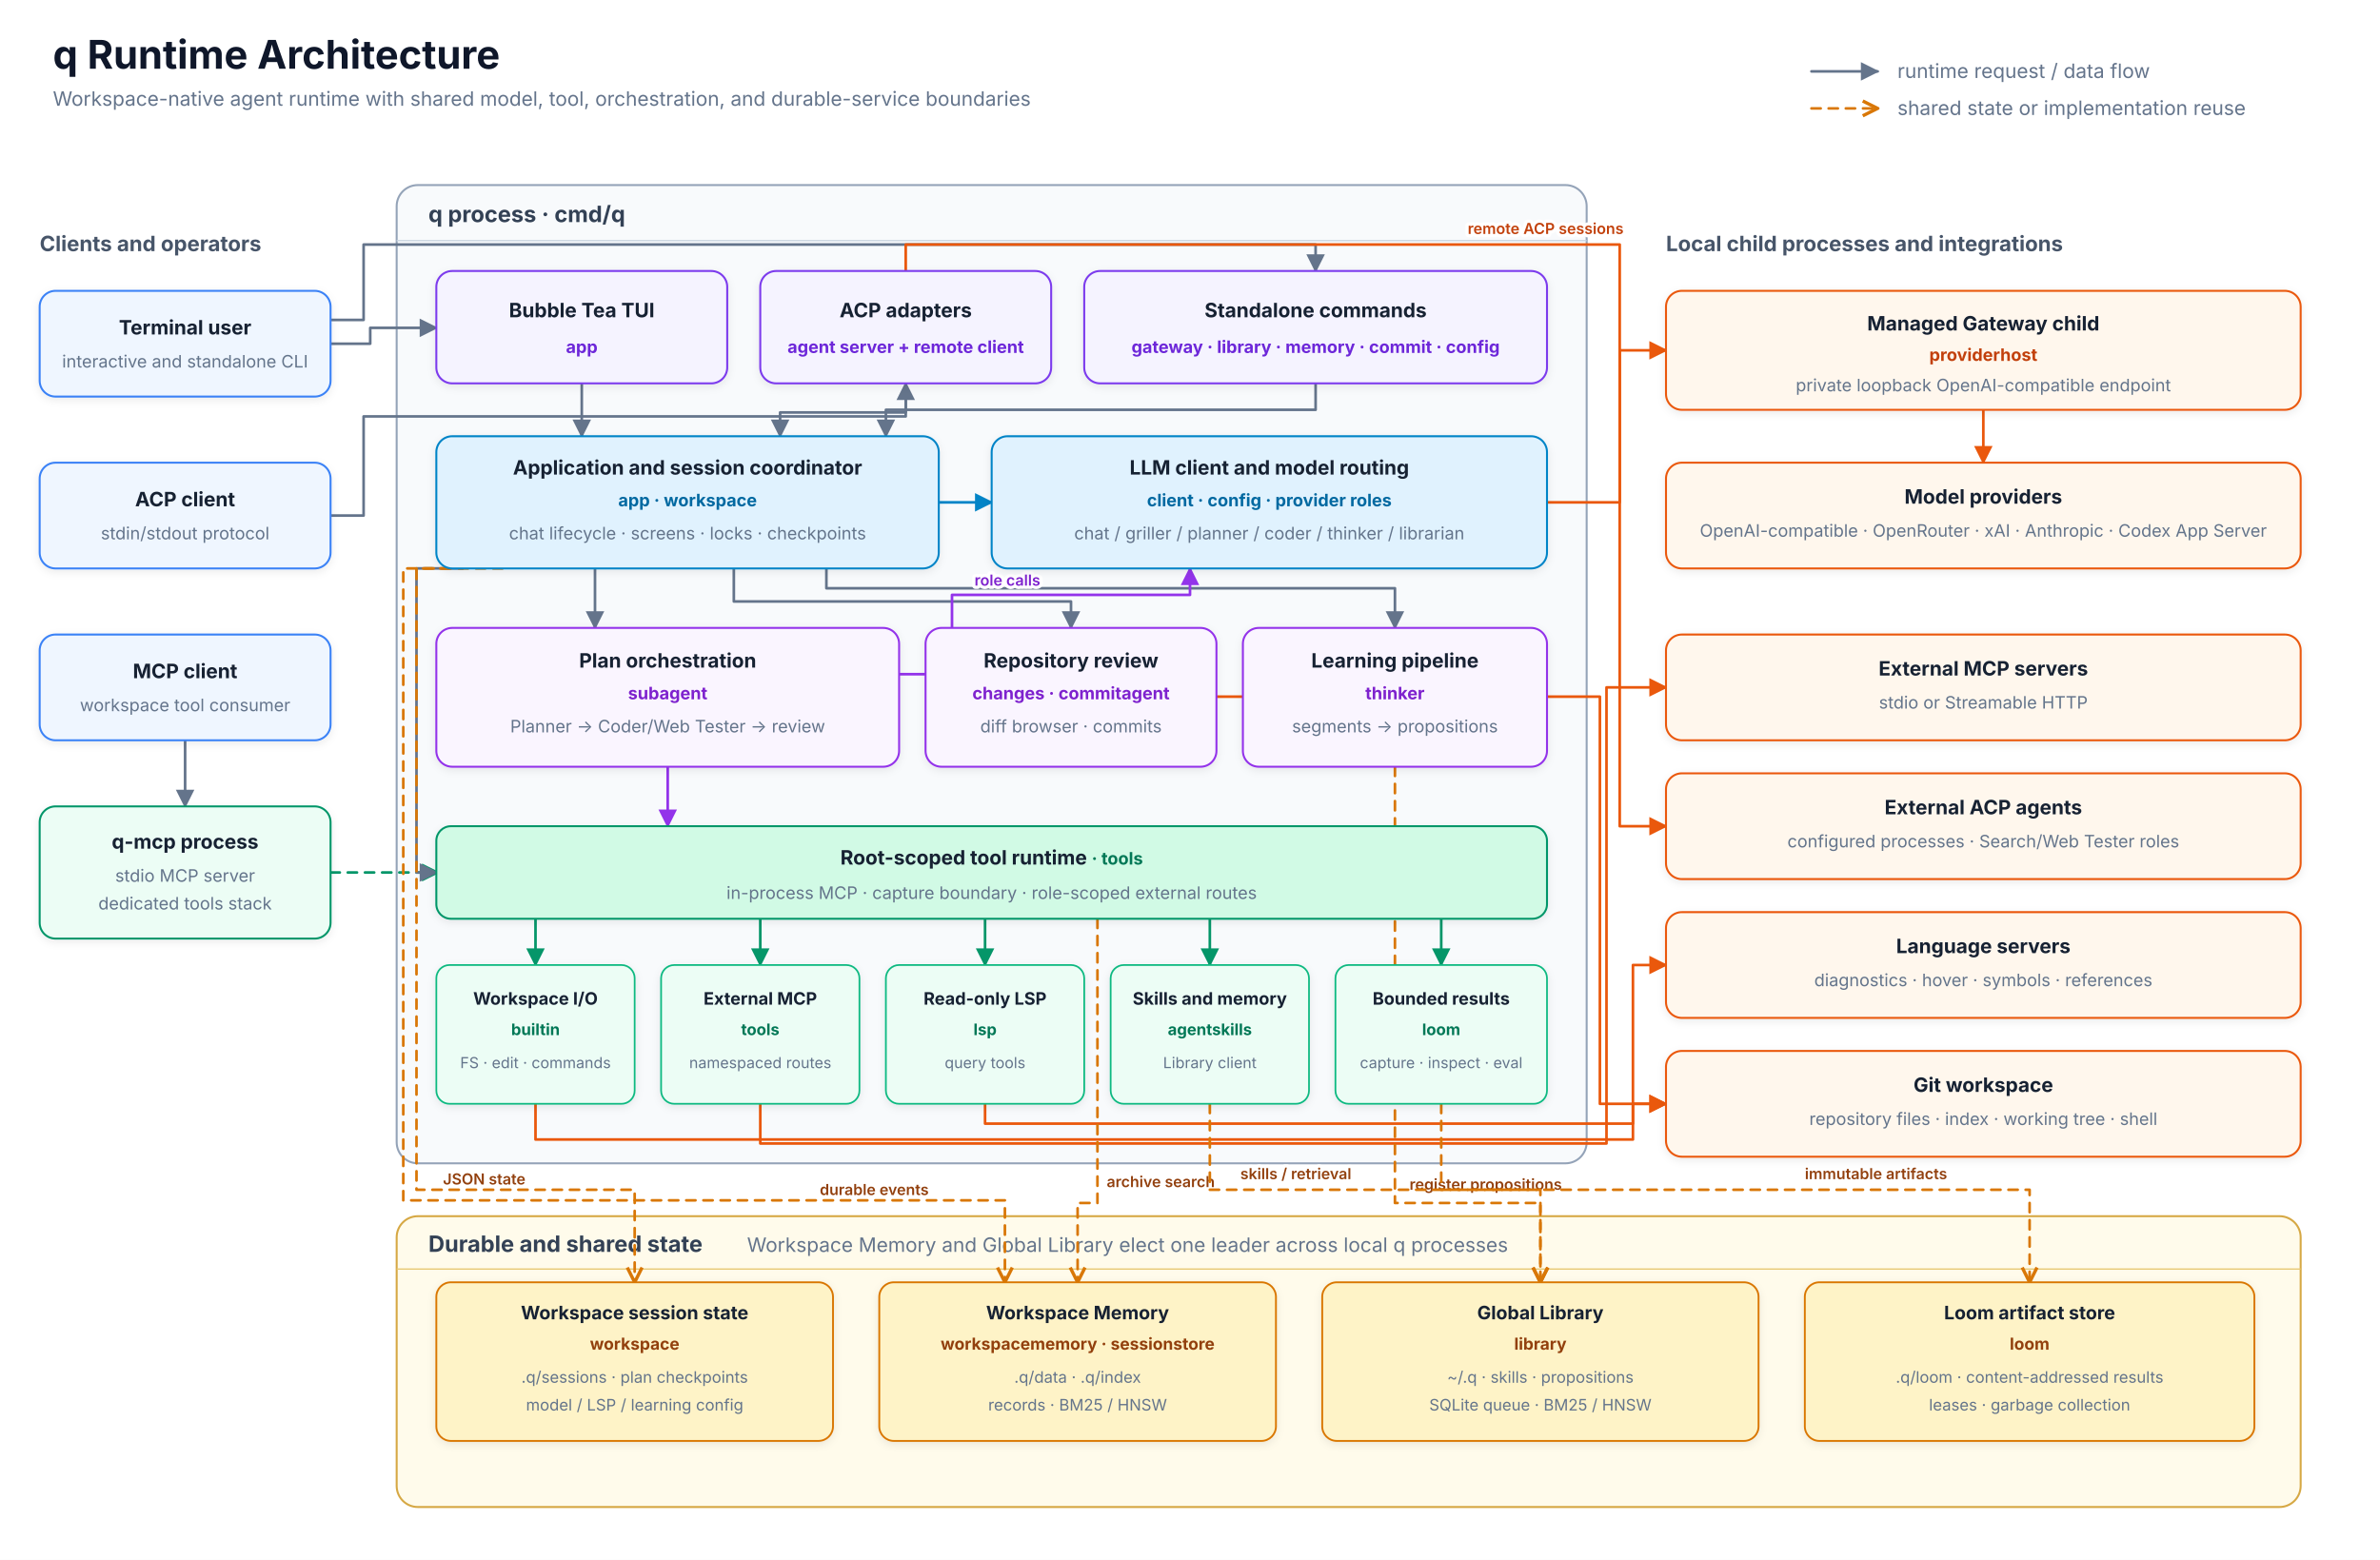
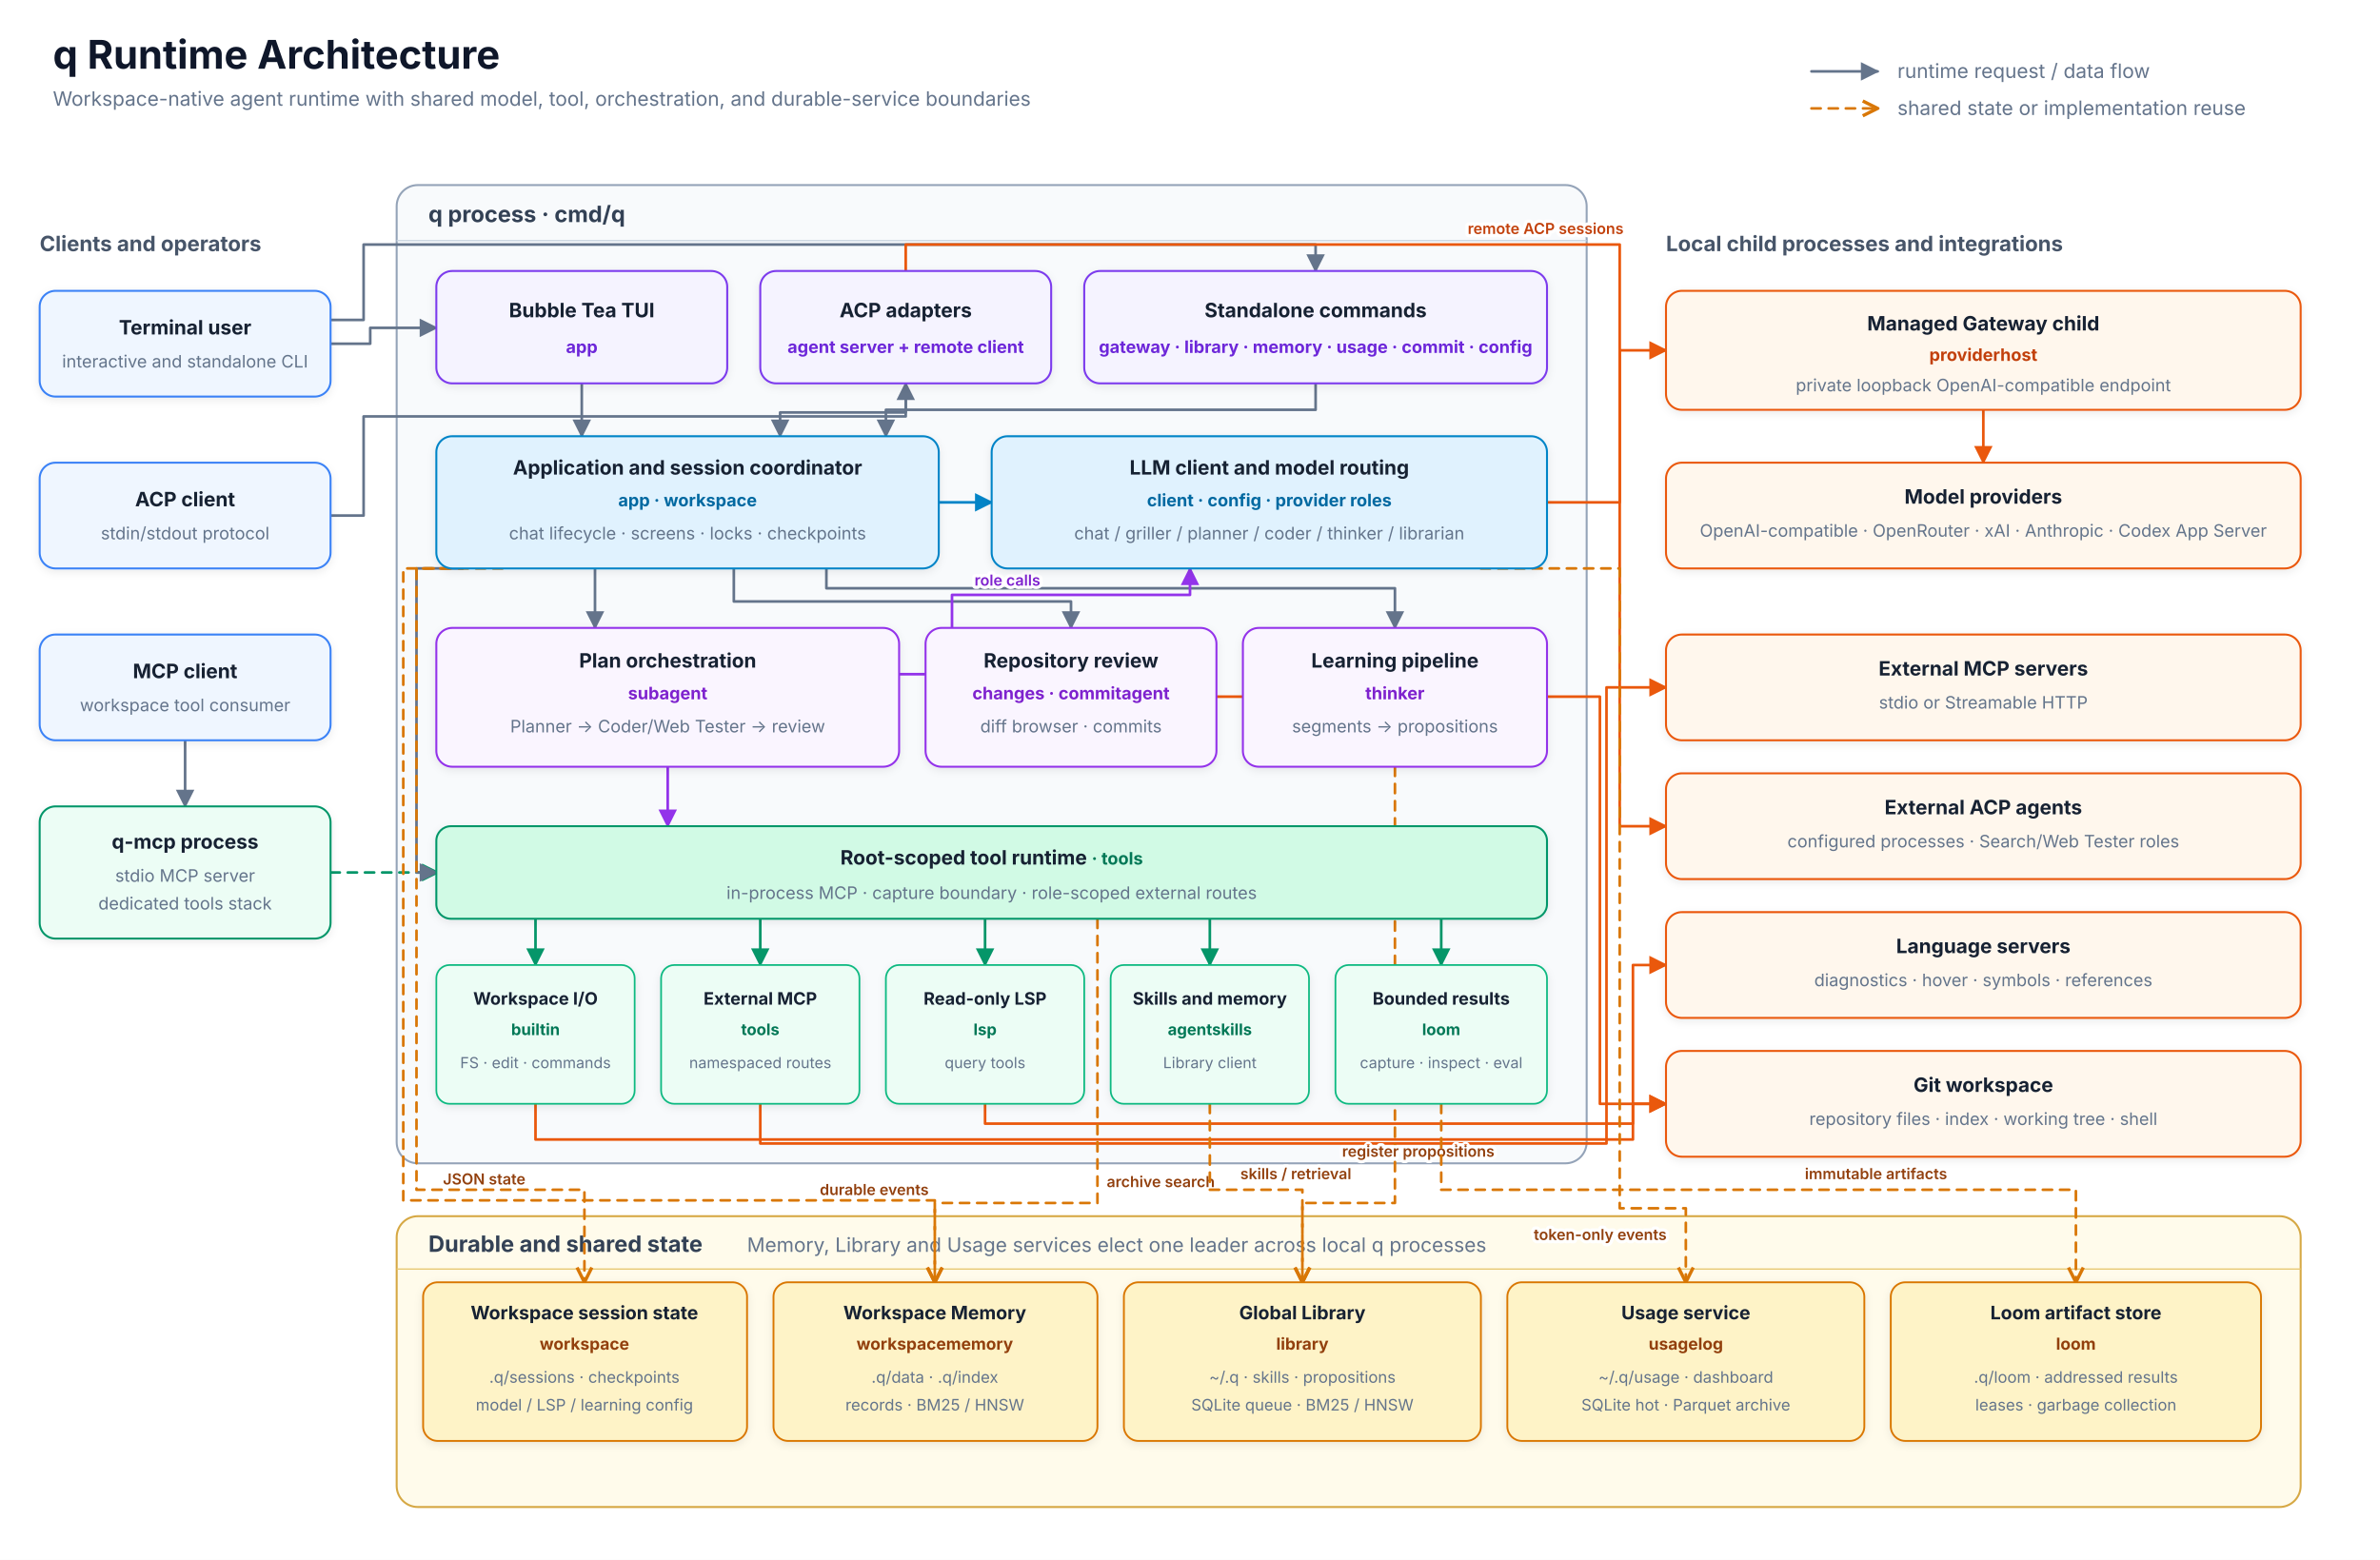
<svg xmlns="http://www.w3.org/2000/svg" width="1800" height="1180" viewBox="0 0 1800 1180" role="img" aria-labelledby="title desc">
  <defs>
    <filter id="shadow" x="-10%" y="-10%" width="120%" height="130%">
      <feDropShadow dx="0" dy="2" stdDeviation="3" flood-color="#0F172A" flood-opacity="0.08" />
    </filter>
    <marker id="arrow-gray" viewBox="0 0 10 10" refX="9" refY="5" markerWidth="7" markerHeight="7" orient="auto-start-reverse">
      <path d="M 0 0 L 10 5 L 0 10 z" fill="#64748B" />
    </marker>
    <marker id="arrow-blue" viewBox="0 0 10 10" refX="9" refY="5" markerWidth="7" markerHeight="7" orient="auto-start-reverse">
      <path d="M 0 0 L 10 5 L 0 10 z" fill="#0284C7" />
    </marker>
    <marker id="arrow-purple" viewBox="0 0 10 10" refX="9" refY="5" markerWidth="7" markerHeight="7" orient="auto-start-reverse">
      <path d="M 0 0 L 10 5 L 0 10 z" fill="#9333EA" />
    </marker>
    <marker id="arrow-green" viewBox="0 0 10 10" refX="9" refY="5" markerWidth="7" markerHeight="7" orient="auto-start-reverse">
      <path d="M 0 0 L 10 5 L 0 10 z" fill="#059669" />
    </marker>
    <marker id="arrow-orange" viewBox="0 0 10 10" refX="9" refY="5" markerWidth="7" markerHeight="7" orient="auto-start-reverse">
      <path d="M 0 0 L 10 5 L 0 10 z" fill="#EA580C" />
    </marker>
    <marker id="arrow-amber-open" viewBox="0 0 10 10" refX="9" refY="5" markerWidth="7" markerHeight="7" orient="auto-start-reverse">
      <path d="M 1 1 L 9 5 L 1 9" fill="none" stroke="#D97706" stroke-width="1.8" />
    </marker>
    <marker id="arrow-green-open" viewBox="0 0 10 10" refX="9" refY="5" markerWidth="7" markerHeight="7" orient="auto-start-reverse">
      <path d="M 1 1 L 9 5 L 1 9" fill="none" stroke="#059669" stroke-width="1.8" />
    </marker>
    <style>
      text { font-family: Inter, ui-sans-serif, system-ui, -apple-system, BlinkMacSystemFont, "Segoe UI", sans-serif; }
      .page-title { font-size: 30px; font-weight: 700; fill: #0F172A; }
      .page-subtitle { font-size: 15px; fill: #64748B; }
      .section-title { font-size: 16px; font-weight: 700; fill: #475569; }
      .container-title { font-size: 17px; font-weight: 700; fill: #334155; }
      .box-title { font-size: 15px; font-weight: 700; fill: #172033; }
      .box-package { font-size: 13px; font-weight: 650; }
      .box-sub { font-size: 13px; fill: #64748B; }
      .small-title { font-size: 13px; font-weight: 700; fill: #172033; }
      .small-package { font-size: 12px; font-weight: 650; fill: #047857; }
      .small-sub { font-size: 11.5px; fill: #64748B; }
      .state-title { font-size: 14px; font-weight: 700; fill: #172033; }
      .state-package { font-size: 12.5px; font-weight: 650; fill: #92400E; }
      .state-sub { font-size: 12px; fill: #64748B; }
      .flow { fill: none; stroke: #64748B; stroke-width: 2; stroke-linecap: round; stroke-linejoin: round; marker-end: url(#arrow-gray); }
      .blue-flow { fill: none; stroke: #0284C7; stroke-width: 2; stroke-linecap: round; stroke-linejoin: round; marker-end: url(#arrow-blue); }
      .purple-flow { fill: none; stroke: #9333EA; stroke-width: 2; stroke-linecap: round; stroke-linejoin: round; marker-end: url(#arrow-purple); }
      .green-flow { fill: none; stroke: #059669; stroke-width: 2; stroke-linecap: round; stroke-linejoin: round; marker-end: url(#arrow-green); }
      .orange-flow { fill: none; stroke: #EA580C; stroke-width: 2; stroke-linecap: round; stroke-linejoin: round; marker-end: url(#arrow-orange); }
      .state-flow { fill: none; stroke: #D97706; stroke-width: 2; stroke-dasharray: 7 6; stroke-linecap: round; stroke-linejoin: round; marker-end: url(#arrow-amber-open); }
      .reuse-flow { fill: none; stroke: #059669; stroke-width: 2; stroke-dasharray: 7 6; stroke-linecap: round; stroke-linejoin: round; marker-end: url(#arrow-green-open); }
      .edge-label { font-size: 11.5px; font-weight: 600; paint-order: stroke; stroke: #FFFFFF; stroke-width: 5px; stroke-linejoin: round; }
    </style>
  </defs>
  <rect width="1800" height="1180" fill="#FFFFFF" />
  <text class="page-title" x="40" y="52">q Runtime Architecture</text>
  <text class="page-subtitle" x="40" y="80">Workspace-native agent runtime with shared model, tool, orchestration, and durable-service boundaries</text>
  <g aria-label="Legend">
    <path d="M 1370 54 H 1420" class="flow" />
    <text class="page-subtitle" x="1435" y="59">runtime request / data flow</text>
    <path d="M 1370 82 H 1420" class="state-flow" />
    <text class="page-subtitle" x="1435" y="87">shared state or implementation reuse</text>
  </g>
  <rect x="300" y="140" width="900" height="740" rx="16" fill="#F8FAFC" stroke="#94A3B8" stroke-width="1.5" />
  <path d="M 300 182 H 1200" stroke="#CBD5E1" stroke-width="1" />
  <text class="container-title" x="324" y="168">q process · cmd/q</text>
  <rect x="300" y="920" width="1440" height="220" rx="16" fill="#FFFBEB" stroke="#D6A844" stroke-width="1.5" />
  <path d="M 300 960 H 1740" stroke="#E7C873" stroke-width="1" />
  <text class="container-title" x="324" y="947" fill="#713F12">Durable and shared state</text>
-   <text class="page-subtitle" x="565" y="947" fill="#92400E">Workspace Memory and Global Library elect one leader across local q processes</text>
+   <text class="page-subtitle" x="565" y="947" fill="#92400E">Memory, Library and Usage services elect one leader across local q processes</text>
  <text class="section-title" x="30" y="190">Clients and operators</text>
  <text class="section-title" x="1260" y="190">Local child processes and integrations</text>
  <g aria-label="Runtime flows">
    <path d="M 250 260 H 280 V 248 H 330" class="flow" />
    <path d="M 250 242 H 275 V 185 H 995 V 205" class="flow" />
    <path d="M 250 390 H 275 V 315 H 685 V 290" class="flow" />
    <path d="M 140 560 V 610" class="flow" />
    <path d="M 250 660 H 330" class="reuse-flow" />
    <path d="M 440 290 V 330" class="flow" />
    <path d="M 685 290 V 312 H 590 V 330" class="flow" />
    <path d="M 995 290 V 310 H 670 V 330" class="flow" />
    <path d="M 710 380 H 750" class="blue-flow" />
    <path d="M 450 430 V 475" class="flow" />
    <path d="M 555 430 V 455 H 810 V 475" class="flow" />
    <path d="M 625 430 V 445 H 1055 V 475" class="flow" />
    <path d="M 350 430 H 315 V 660 H 330" class="flow" />
    <path d="M 680 510 H 720 V 450 H 900 V 430" class="purple-flow" />
    <text class="edge-label" x="737" y="443" fill="#7E22CE">role calls</text>
    <path d="M 505 580 V 625" class="purple-flow" />
    <path d="M 1170 380 H 1225 V 265 H 1260" class="orange-flow" />
    <path d="M 1500 310 V 350" class="orange-flow" />
    <path d="M 685 205 V 185 H 1225 V 625 H 1260" class="orange-flow" />
    <text class="edge-label" x="1110" y="177" fill="#C2410C">remote ACP sessions</text>
    <path d="M 920 527 H 1210 V 835 H 1260" class="orange-flow" />
    <path d="M 405 695 V 730" class="green-flow" />
    <path d="M 575 695 V 730" class="green-flow" />
    <path d="M 745 695 V 730" class="green-flow" />
    <path d="M 915 695 V 730" class="green-flow" />
    <path d="M 1090 695 V 730" class="green-flow" />
    <path d="M 405 835 V 862 H 1235 V 835 H 1260" class="orange-flow" />
    <path d="M 575 835 V 865 H 1215 V 520 H 1260" class="orange-flow" />
    <path d="M 745 835 V 850 H 1235 V 730 H 1260" class="orange-flow" />
  </g>
  <g aria-label="Durable state flows">
-     <path d="M 340 430 H 315 V 900 H 480 V 970" class="state-flow" />
+     <path d="M 340 430 H 315 V 900 H 442 V 970" class="state-flow" />
    <text class="edge-label" x="335" y="896" fill="#92400E">JSON state</text>
-     <path d="M 380 430 H 305 V 908 H 760 V 970" class="state-flow" />
+     <path d="M 380 430 H 305 V 908 H 707 V 970" class="state-flow" />
    <text class="edge-label" x="620" y="904" fill="#92400E">durable events</text>
-     <path d="M 830 695 V 910 H 815 V 970" class="state-flow" />
+     <path d="M 830 695 V 910 H 707 V 970" class="state-flow" />
    <text class="edge-label" x="837" y="898" fill="#92400E">archive search</text>
-     <path d="M 1055 580 V 910 H 1165 V 970" class="state-flow" />
-     <text class="edge-label" x="1066" y="900" fill="#92400E">register propositions</text>
-     <path d="M 915 835 V 900 H 1165 V 970" class="state-flow" />
+     <path d="M 1055 580 V 910 H 985 V 970" class="state-flow" />
+     <text class="edge-label" x="1015" y="875" fill="#92400E">register propositions</text>
+     <path d="M 915 835 V 900 H 985 V 970" class="state-flow" />
    <text class="edge-label" x="938" y="892" fill="#92400E">skills / retrieval</text>
-     <path d="M 1090 835 V 900 H 1535 V 970" class="state-flow" />
+     <path d="M 1090 835 V 900 H 1570 V 970" class="state-flow" />
    <text class="edge-label" x="1365" y="892" fill="#92400E">immutable artifacts</text>
+     <path d="M 1120 430 H 1225 V 914 H 1275 V 970" class="state-flow" />
+     <text class="edge-label" x="1160" y="938" fill="#92400E">token-only events</text>
  </g>
  <g filter="url(#shadow)">
    <rect x="30" y="220" width="220" height="80" rx="12" fill="#EFF6FF" stroke="#3B82F6" stroke-width="1.5" />
    <text text-anchor="middle" x="140" y="253" class="box-title">Terminal user</text>
    <text text-anchor="middle" x="140" y="278" class="box-sub">interactive and standalone CLI</text>
  </g>
  <g filter="url(#shadow)">
    <rect x="30" y="350" width="220" height="80" rx="12" fill="#EFF6FF" stroke="#3B82F6" stroke-width="1.5" />
    <text text-anchor="middle" x="140" y="383" class="box-title">ACP client</text>
    <text text-anchor="middle" x="140" y="408" class="box-sub">stdin/stdout protocol</text>
  </g>
  <g filter="url(#shadow)">
    <rect x="30" y="480" width="220" height="80" rx="12" fill="#EFF6FF" stroke="#3B82F6" stroke-width="1.5" />
    <text text-anchor="middle" x="140" y="513" class="box-title">MCP client</text>
    <text text-anchor="middle" x="140" y="538" class="box-sub">workspace tool consumer</text>
  </g>
  <g filter="url(#shadow)">
    <rect x="30" y="610" width="220" height="100" rx="12" fill="#ECFDF5" stroke="#059669" stroke-width="1.5" />
    <text text-anchor="middle" x="140" y="642" class="box-title">q-mcp process</text>
    <text text-anchor="middle" x="140" y="667" class="box-sub">stdio MCP server</text>
    <text text-anchor="middle" x="140" y="688" class="box-sub">dedicated tools stack</text>
  </g>
  <g filter="url(#shadow)">
    <rect x="330" y="205" width="220" height="85" rx="12" fill="#F5F3FF" stroke="#7C3AED" stroke-width="1.5" />
    <text text-anchor="middle" x="440" y="240" class="box-title">Bubble Tea TUI</text>
    <text text-anchor="middle" x="440" y="267" class="box-package" fill="#6D28D9">app</text>
  </g>
  <g filter="url(#shadow)">
    <rect x="575" y="205" width="220" height="85" rx="12" fill="#F5F3FF" stroke="#7C3AED" stroke-width="1.5" />
    <text text-anchor="middle" x="685" y="240" class="box-title">ACP adapters</text>
    <text text-anchor="middle" x="685" y="267" class="box-package" fill="#6D28D9">agent server + remote client</text>
  </g>
  <g filter="url(#shadow)">
    <rect x="820" y="205" width="350" height="85" rx="12" fill="#F5F3FF" stroke="#7C3AED" stroke-width="1.5" />
    <text text-anchor="middle" x="995" y="240" class="box-title">Standalone commands</text>
-     <text text-anchor="middle" x="995" y="267" class="box-package" fill="#6D28D9">gateway · library · memory · commit · config</text>
+     <text text-anchor="middle" x="995" y="267" class="box-package" fill="#6D28D9">gateway · library · memory · usage · commit · config</text>
  </g>
  <g filter="url(#shadow)">
    <rect x="330" y="330" width="380" height="100" rx="12" fill="#E0F2FE" stroke="#0284C7" stroke-width="1.5" />
    <text text-anchor="middle" x="520" y="359" class="box-title">Application and session coordinator</text>
    <text text-anchor="middle" x="520" y="383" class="box-package" fill="#0369A1">app · workspace</text>
    <text text-anchor="middle" x="520" y="408" class="box-sub">chat lifecycle · screens · locks · checkpoints</text>
  </g>
  <g filter="url(#shadow)">
    <rect x="750" y="330" width="420" height="100" rx="12" fill="#E0F2FE" stroke="#0284C7" stroke-width="1.5" />
    <text text-anchor="middle" x="960" y="359" class="box-title">LLM client and model routing</text>
    <text text-anchor="middle" x="960" y="383" class="box-package" fill="#0369A1">client · config · provider roles</text>
    <text text-anchor="middle" x="960" y="408" class="box-sub">chat / griller / planner / coder / thinker / librarian</text>
  </g>
  <g filter="url(#shadow)">
    <rect x="330" y="475" width="350" height="105" rx="12" fill="#FAF5FF" stroke="#9333EA" stroke-width="1.5" />
    <text text-anchor="middle" x="505" y="505" class="box-title">Plan orchestration</text>
    <text text-anchor="middle" x="505" y="529" class="box-package" fill="#7E22CE">subagent</text>
    <text text-anchor="middle" x="505" y="554" class="box-sub">Planner → Coder/Web Tester → review</text>
  </g>
  <g filter="url(#shadow)">
    <rect x="700" y="475" width="220" height="105" rx="12" fill="#FAF5FF" stroke="#9333EA" stroke-width="1.5" />
    <text text-anchor="middle" x="810" y="505" class="box-title">Repository review</text>
    <text text-anchor="middle" x="810" y="529" class="box-package" fill="#7E22CE">changes · commitagent</text>
    <text text-anchor="middle" x="810" y="554" class="box-sub">diff browser · commits</text>
  </g>
  <g filter="url(#shadow)">
    <rect x="940" y="475" width="230" height="105" rx="12" fill="#FAF5FF" stroke="#9333EA" stroke-width="1.5" />
    <text text-anchor="middle" x="1055" y="505" class="box-title">Learning pipeline</text>
    <text text-anchor="middle" x="1055" y="529" class="box-package" fill="#7E22CE">thinker</text>
    <text text-anchor="middle" x="1055" y="554" class="box-sub">segments → propositions</text>
  </g>
  <g filter="url(#shadow)">
    <rect x="330" y="625" width="840" height="70" rx="11" fill="#D1FAE5" stroke="#059669" stroke-width="1.5" />
    <text text-anchor="middle" x="750" y="654" class="box-title">Root-scoped tool runtime <tspan class="box-package" fill="#047857">· tools</tspan>
    </text>
    <text text-anchor="middle" x="750" y="680" class="box-sub">in-process MCP · capture boundary · role-scoped external routes</text>
  </g>
  <g filter="url(#shadow)">
    <rect x="330" y="730" width="150" height="105" rx="10" fill="#ECFDF5" stroke="#10B981" stroke-width="1.3" />
    <text text-anchor="middle" x="405" y="760" class="small-title">Workspace I/O</text>
    <text text-anchor="middle" x="405" y="783" class="small-package">builtin</text>
    <text text-anchor="middle" x="405" y="808" class="small-sub">FS · edit · commands</text>
  </g>
  <g filter="url(#shadow)">
    <rect x="500" y="730" width="150" height="105" rx="10" fill="#ECFDF5" stroke="#10B981" stroke-width="1.3" />
    <text text-anchor="middle" x="575" y="760" class="small-title">External MCP</text>
    <text text-anchor="middle" x="575" y="783" class="small-package">tools</text>
    <text text-anchor="middle" x="575" y="808" class="small-sub">namespaced routes</text>
  </g>
  <g filter="url(#shadow)">
    <rect x="670" y="730" width="150" height="105" rx="10" fill="#ECFDF5" stroke="#10B981" stroke-width="1.3" />
    <text text-anchor="middle" x="745" y="760" class="small-title">Read-only LSP</text>
    <text text-anchor="middle" x="745" y="783" class="small-package">lsp</text>
    <text text-anchor="middle" x="745" y="808" class="small-sub">query tools</text>
  </g>
  <g filter="url(#shadow)">
    <rect x="840" y="730" width="150" height="105" rx="10" fill="#ECFDF5" stroke="#10B981" stroke-width="1.3" />
    <text text-anchor="middle" x="915" y="760" class="small-title">Skills and memory</text>
    <text text-anchor="middle" x="915" y="783" class="small-package">agentskills</text>
    <text text-anchor="middle" x="915" y="808" class="small-sub">Library client</text>
  </g>
  <g filter="url(#shadow)">
    <rect x="1010" y="730" width="160" height="105" rx="10" fill="#ECFDF5" stroke="#10B981" stroke-width="1.3" />
    <text text-anchor="middle" x="1090" y="760" class="small-title">Bounded results</text>
    <text text-anchor="middle" x="1090" y="783" class="small-package">loom</text>
    <text text-anchor="middle" x="1090" y="808" class="small-sub">capture · inspect · eval</text>
  </g>
  <g filter="url(#shadow)">
    <rect x="1260" y="220" width="480" height="90" rx="12" fill="#FFF7ED" stroke="#EA580C" stroke-width="1.5" />
    <text text-anchor="middle" x="1500" y="250" class="box-title">Managed Gateway child</text>
    <text text-anchor="middle" x="1500" y="273" class="box-package" fill="#C2410C">providerhost</text>
    <text text-anchor="middle" x="1500" y="296" class="box-sub">private loopback OpenAI-compatible endpoint</text>
  </g>
  <g filter="url(#shadow)">
    <rect x="1260" y="350" width="480" height="80" rx="12" fill="#FFF7ED" stroke="#EA580C" stroke-width="1.5" />
    <text text-anchor="middle" x="1500" y="381" class="box-title">Model providers</text>
    <text text-anchor="middle" x="1500" y="406" class="box-sub">OpenAI-compatible · OpenRouter · xAI · Anthropic · Codex App Server</text>
  </g>
  <g filter="url(#shadow)">
    <rect x="1260" y="480" width="480" height="80" rx="12" fill="#FFF7ED" stroke="#EA580C" stroke-width="1.5" />
    <text text-anchor="middle" x="1500" y="511" class="box-title">External MCP servers</text>
    <text text-anchor="middle" x="1500" y="536" class="box-sub">stdio or Streamable HTTP</text>
  </g>
  <g filter="url(#shadow)">
    <rect x="1260" y="585" width="480" height="80" rx="12" fill="#FFF7ED" stroke="#EA580C" stroke-width="1.5" />
    <text text-anchor="middle" x="1500" y="616" class="box-title">External ACP agents</text>
    <text text-anchor="middle" x="1500" y="641" class="box-sub">configured processes · Search/Web Tester roles</text>
  </g>
  <g filter="url(#shadow)">
    <rect x="1260" y="690" width="480" height="80" rx="12" fill="#FFF7ED" stroke="#EA580C" stroke-width="1.5" />
    <text text-anchor="middle" x="1500" y="721" class="box-title">Language servers</text>
    <text text-anchor="middle" x="1500" y="746" class="box-sub">diagnostics · hover · symbols · references</text>
  </g>
  <g filter="url(#shadow)">
    <rect x="1260" y="795" width="480" height="80" rx="12" fill="#FFF7ED" stroke="#EA580C" stroke-width="1.5" />
    <text text-anchor="middle" x="1500" y="826" class="box-title">Git workspace</text>
    <text text-anchor="middle" x="1500" y="851" class="box-sub">repository files · index · working tree · shell</text>
  </g>
  <g filter="url(#shadow)">
-     <rect x="330" y="970" width="300" height="120" rx="11" fill="#FEF3C7" stroke="#D97706" stroke-width="1.4" />
-     <text text-anchor="middle" x="480" y="998" class="state-title">Workspace session state</text>
-     <text text-anchor="middle" x="480" y="1021" class="state-package">workspace</text>
-     <text text-anchor="middle" x="480" y="1046" class="state-sub">.q/sessions · plan checkpoints</text>
-     <text text-anchor="middle" x="480" y="1067" class="state-sub">model / LSP / learning config</text>
-   </g>
-   <g filter="url(#shadow)">
-     <rect x="665" y="970" width="300" height="120" rx="11" fill="#FEF3C7" stroke="#D97706" stroke-width="1.4" />
-     <text text-anchor="middle" x="815" y="998" class="state-title">Workspace Memory</text>
-     <text text-anchor="middle" x="815" y="1021" class="state-package">workspacememory · sessionstore</text>
-     <text text-anchor="middle" x="815" y="1046" class="state-sub">.q/data · .q/index</text>
-     <text text-anchor="middle" x="815" y="1067" class="state-sub">records · BM25 / HNSW</text>
-   </g>
-   <g filter="url(#shadow)">
-     <rect x="1000" y="970" width="330" height="120" rx="11" fill="#FEF3C7" stroke="#D97706" stroke-width="1.4" />
-     <text text-anchor="middle" x="1165" y="998" class="state-title">Global Library</text>
-     <text text-anchor="middle" x="1165" y="1021" class="state-package">library</text>
-     <text text-anchor="middle" x="1165" y="1046" class="state-sub">~/.q · skills · propositions</text>
-     <text text-anchor="middle" x="1165" y="1067" class="state-sub">SQLite queue · BM25 / HNSW</text>
-   </g>
-   <g filter="url(#shadow)">
-     <rect x="1365" y="970" width="340" height="120" rx="11" fill="#FEF3C7" stroke="#D97706" stroke-width="1.4" />
-     <text text-anchor="middle" x="1535" y="998" class="state-title">Loom artifact store</text>
-     <text text-anchor="middle" x="1535" y="1021" class="state-package">loom</text>
-     <text text-anchor="middle" x="1535" y="1046" class="state-sub">.q/loom · content-addressed results</text>
-     <text text-anchor="middle" x="1535" y="1067" class="state-sub">leases · garbage collection</text>
+     <rect x="320" y="970" width="245" height="120" rx="11" fill="#FEF3C7" stroke="#D97706" stroke-width="1.4" />
+     <text text-anchor="middle" x="442" y="998" class="state-title">Workspace session state</text>
+     <text text-anchor="middle" x="442" y="1021" class="state-package">workspace</text>
+     <text text-anchor="middle" x="442" y="1046" class="state-sub">.q/sessions · checkpoints</text>
+     <text text-anchor="middle" x="442" y="1067" class="state-sub">model / LSP / learning config</text>
+   </g>
+   <g filter="url(#shadow)">
+     <rect x="585" y="970" width="245" height="120" rx="11" fill="#FEF3C7" stroke="#D97706" stroke-width="1.4" />
+     <text text-anchor="middle" x="707" y="998" class="state-title">Workspace Memory</text>
+     <text text-anchor="middle" x="707" y="1021" class="state-package">workspacememory</text>
+     <text text-anchor="middle" x="707" y="1046" class="state-sub">.q/data · .q/index</text>
+     <text text-anchor="middle" x="707" y="1067" class="state-sub">records · BM25 / HNSW</text>
+   </g>
+   <g filter="url(#shadow)">
+     <rect x="850" y="970" width="270" height="120" rx="11" fill="#FEF3C7" stroke="#D97706" stroke-width="1.4" />
+     <text text-anchor="middle" x="985" y="998" class="state-title">Global Library</text>
+     <text text-anchor="middle" x="985" y="1021" class="state-package">library</text>
+     <text text-anchor="middle" x="985" y="1046" class="state-sub">~/.q · skills · propositions</text>
+     <text text-anchor="middle" x="985" y="1067" class="state-sub">SQLite queue · BM25 / HNSW</text>
+   </g>
+   <g filter="url(#shadow)">
+     <rect x="1140" y="970" width="270" height="120" rx="11" fill="#FEF3C7" stroke="#D97706" stroke-width="1.4" />
+     <text text-anchor="middle" x="1275" y="998" class="state-title">Usage service</text>
+     <text text-anchor="middle" x="1275" y="1021" class="state-package">usagelog</text>
+     <text text-anchor="middle" x="1275" y="1046" class="state-sub">~/.q/usage · dashboard</text>
+     <text text-anchor="middle" x="1275" y="1067" class="state-sub">SQLite hot · Parquet archive</text>
+   </g>
+   <g filter="url(#shadow)">
+     <rect x="1430" y="970" width="280" height="120" rx="11" fill="#FEF3C7" stroke="#D97706" stroke-width="1.4" />
+     <text text-anchor="middle" x="1570" y="998" class="state-title">Loom artifact store</text>
+     <text text-anchor="middle" x="1570" y="1021" class="state-package">loom</text>
+     <text text-anchor="middle" x="1570" y="1046" class="state-sub">.q/loom · addressed results</text>
+     <text text-anchor="middle" x="1570" y="1067" class="state-sub">leases · garbage collection</text>
  </g>
</svg>
